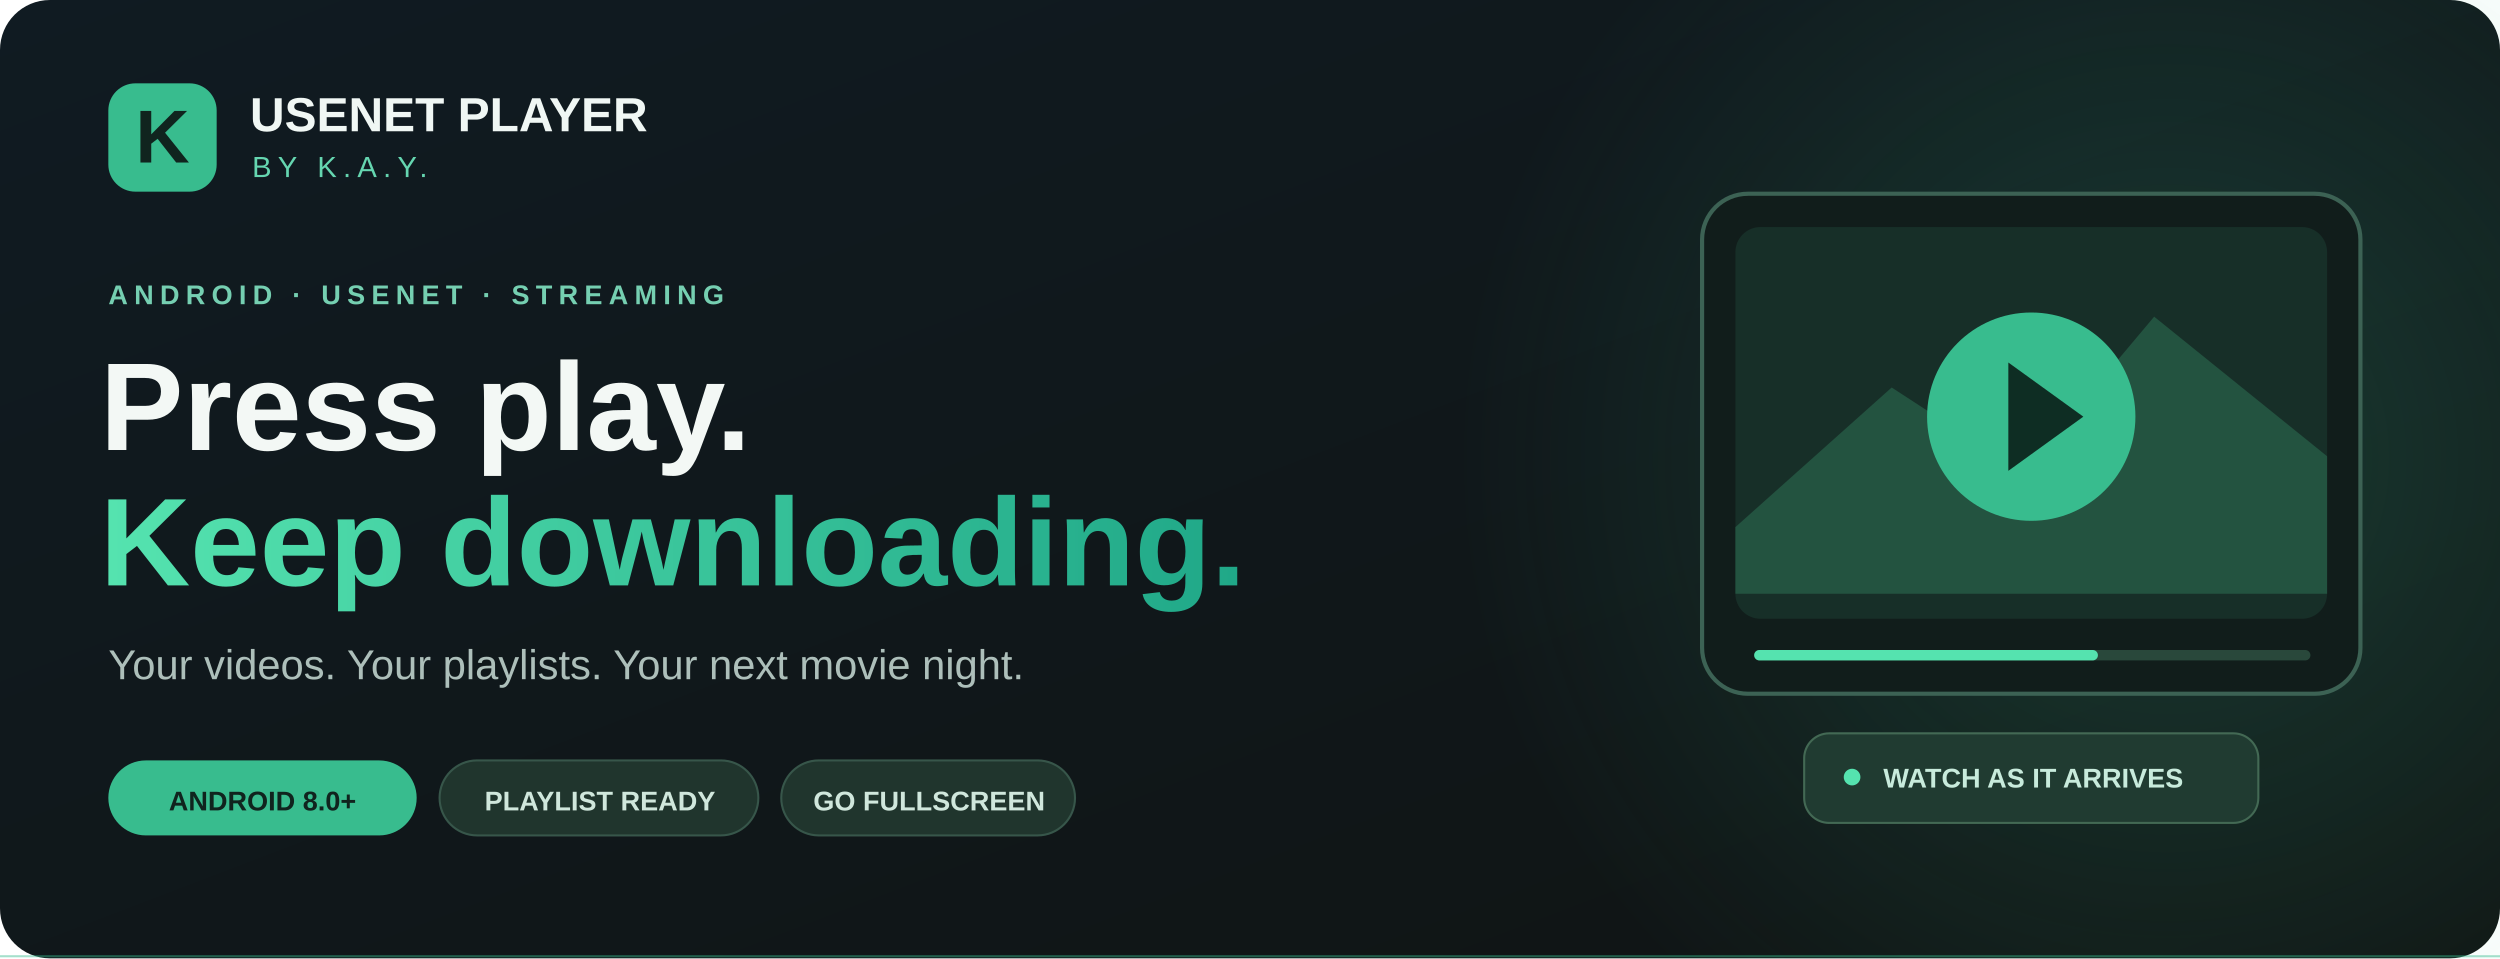
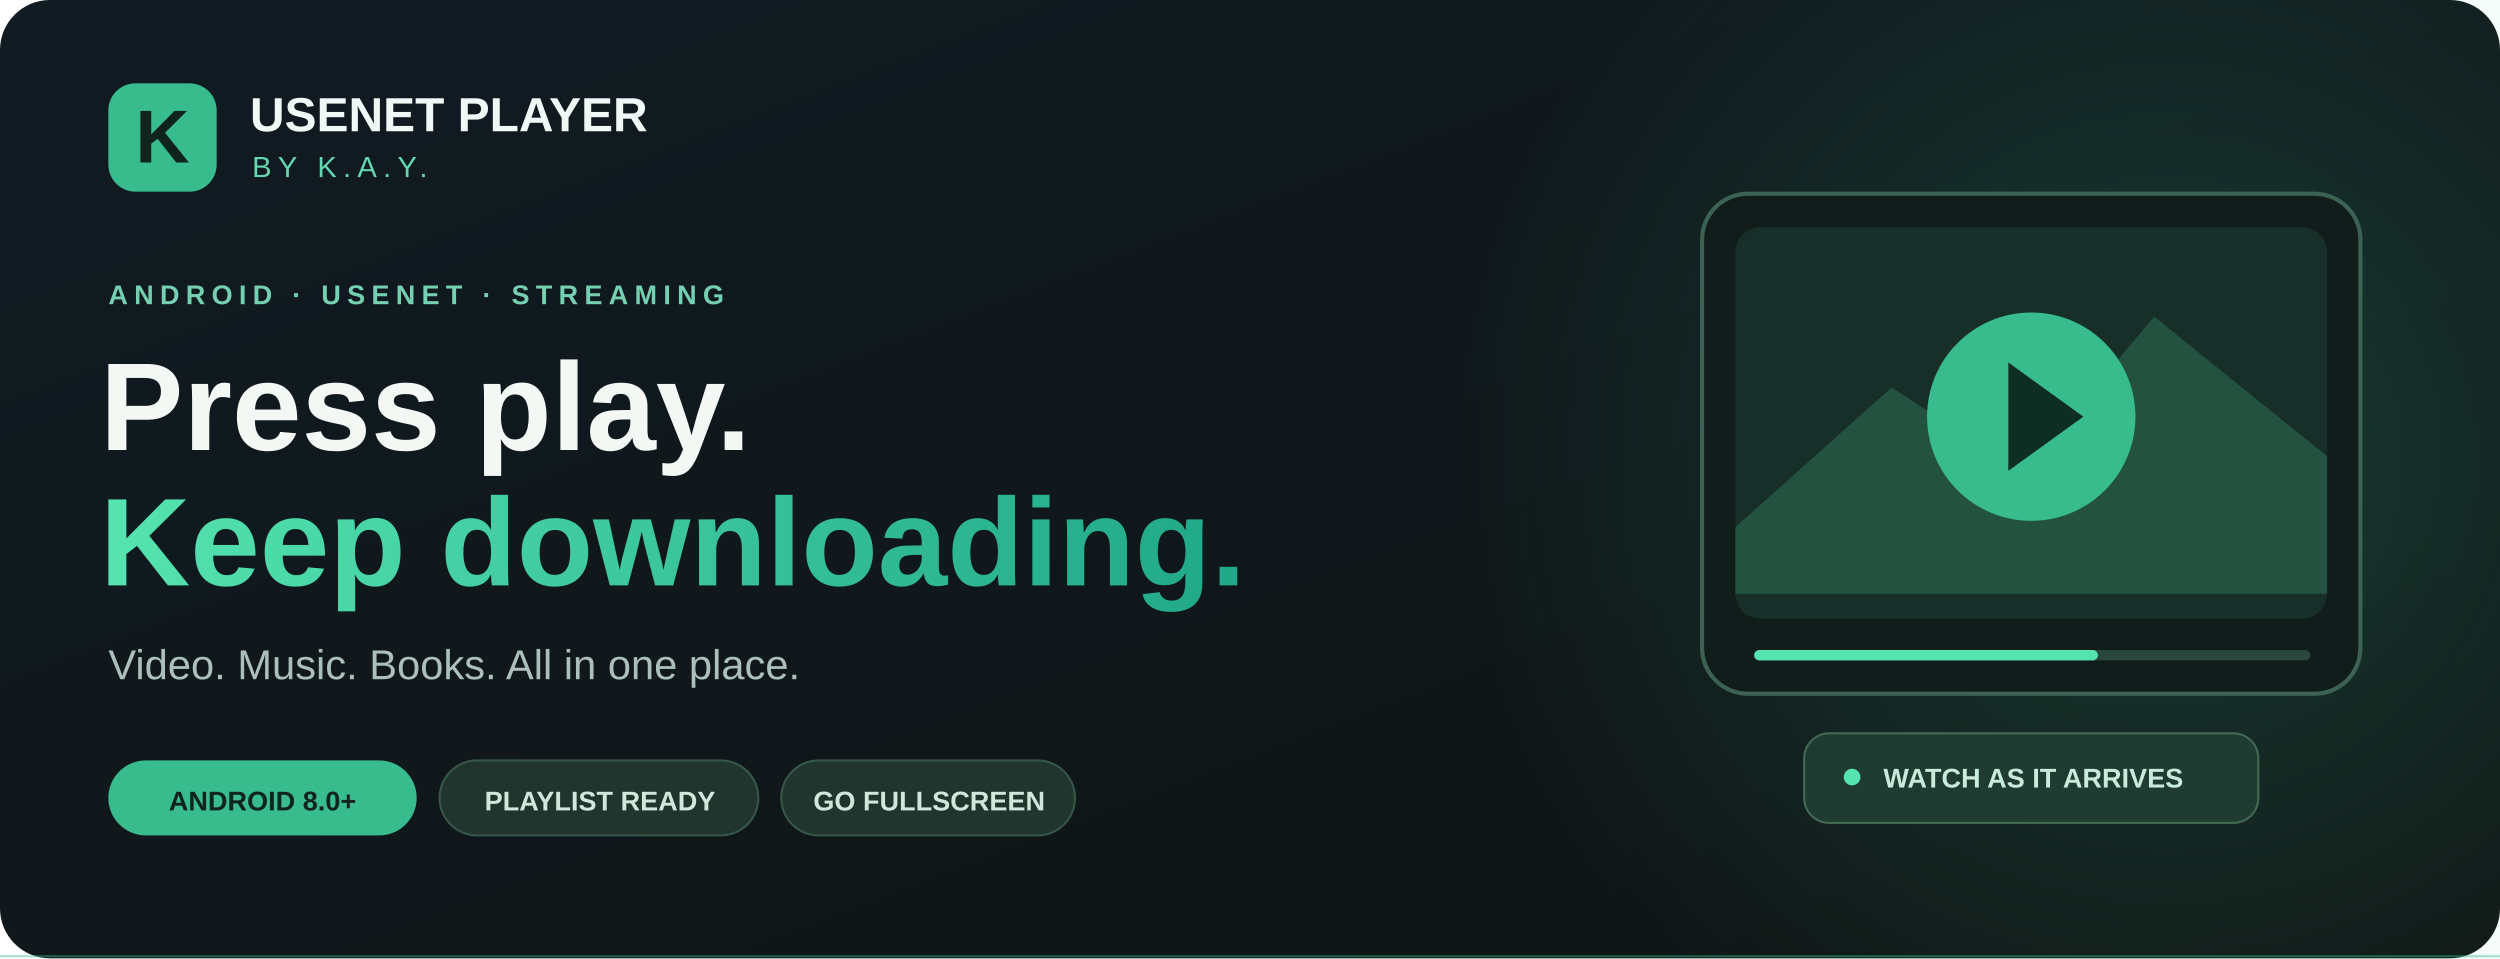
<svg xmlns="http://www.w3.org/2000/svg" width="1200" height="460" viewBox="0 0 1200 460" role="img" aria-labelledby="title desc">
  <defs>
    <linearGradient id="bg" x2="1" y2="1">
      <stop stop-color="#101b22" />
      <stop offset="1" stop-color="#101413" />
    </linearGradient>
    <radialGradient id="glow">
      <stop stop-color="#38bc8e" stop-opacity=".22" />
      <stop offset="1" stop-color="#38bc8e" stop-opacity="0" />
    </radialGradient>
    <linearGradient id="accent">
      <stop stop-color="#55e3af" />
      <stop offset="1" stop-color="#20a888" />
    </linearGradient>
  </defs>
  <rect width="1200" height="460" rx="24" fill="url(#bg)" />
  <circle cx="1040" cy="220" r="340" fill="url(#glow)" />
  <path d="M0 459H1200" stroke="#38bc8e" stroke-opacity=".45" />
  <g font-family="Segoe UI,Arial,sans-serif">
    <rect x="52" y="40" width="52" height="52" rx="13" fill="#38bc8e" />
    <text x="78" y="78" text-anchor="middle" font-size="36" font-weight="800" fill="#10241e">K</text>
    <text x="120" y="63" font-size="23" font-weight="700" fill="#f0f7f4">USENET PLAYER</text>
    <text x="121" y="85" font-size="14" letter-spacing="3" fill="#65d6b0">BY K.A.Y.</text>
    <text x="52" y="146" font-size="13" font-weight="600" letter-spacing="3" fill="#75cfb1">ANDROID · USENET · STREAMING</text>
    <text x="48" y="216" font-size="60" font-weight="800" fill="#f3f8f5">Press play.</text>
    <text x="48" y="281" font-size="60" font-weight="800" fill="url(#accent)">Keep downloading.</text>
-     <text x="52" y="326" font-size="20" fill="#adbfba">Your videos. Your playlists. Your next movie night.</text>
+     <text x="52" y="326" font-size="20" fill="#adbfba">Video. Music. Books. All in one place.</text>
    <rect x="52" y="365" width="148" height="36" rx="18" fill="#38bc8e" />
    <text x="126" y="389" text-anchor="middle" font-size="13" font-weight="700" fill="#10241e">ANDROID 8.0+</text>
    <rect x="211" y="365" width="153" height="36" rx="18" fill="#20352d" stroke="#37564a" />
    <text x="288" y="389" text-anchor="middle" font-size="13" font-weight="600" fill="#d0e7dc">PLAYLIST READY</text>
    <rect x="375" y="365" width="141" height="36" rx="18" fill="#20352d" stroke="#37564a" />
    <text x="446" y="389" text-anchor="middle" font-size="13" font-weight="600" fill="#d0e7dc">GO FULLSCREEN</text>
    <rect x="817" y="93" width="316" height="240" rx="22" fill="#111d1b" stroke="#3c6254" stroke-width="2" />
    <rect x="833" y="109" width="284" height="188" rx="12" fill="#172f28" />
    <path d="M833 253L908 186L971 227L1034 152L1117 219V285H833Z" fill="#235340" />
    <circle cx="975" cy="200" r="50" fill="#38bc8e" />
    <path d="M964 174L1000 200L964 226Z" fill="#0e2d23" />
    <rect x="842" y="312" width="267" height="5" rx="2.5" fill="#29483b" />
    <rect x="842" y="312" width="165" height="5" rx="2.5" fill="#55e3af" />
    <rect x="866" y="352" width="218" height="43" rx="12" fill="#203b31" stroke="#436954" />
    <circle cx="889" cy="373" r="4" fill="#55e3af" />
    <text x="904" y="378" font-size="13" font-weight="600" fill="#c8ebdc">WATCH AS IT ARRIVES</text>
  </g>
</svg>
